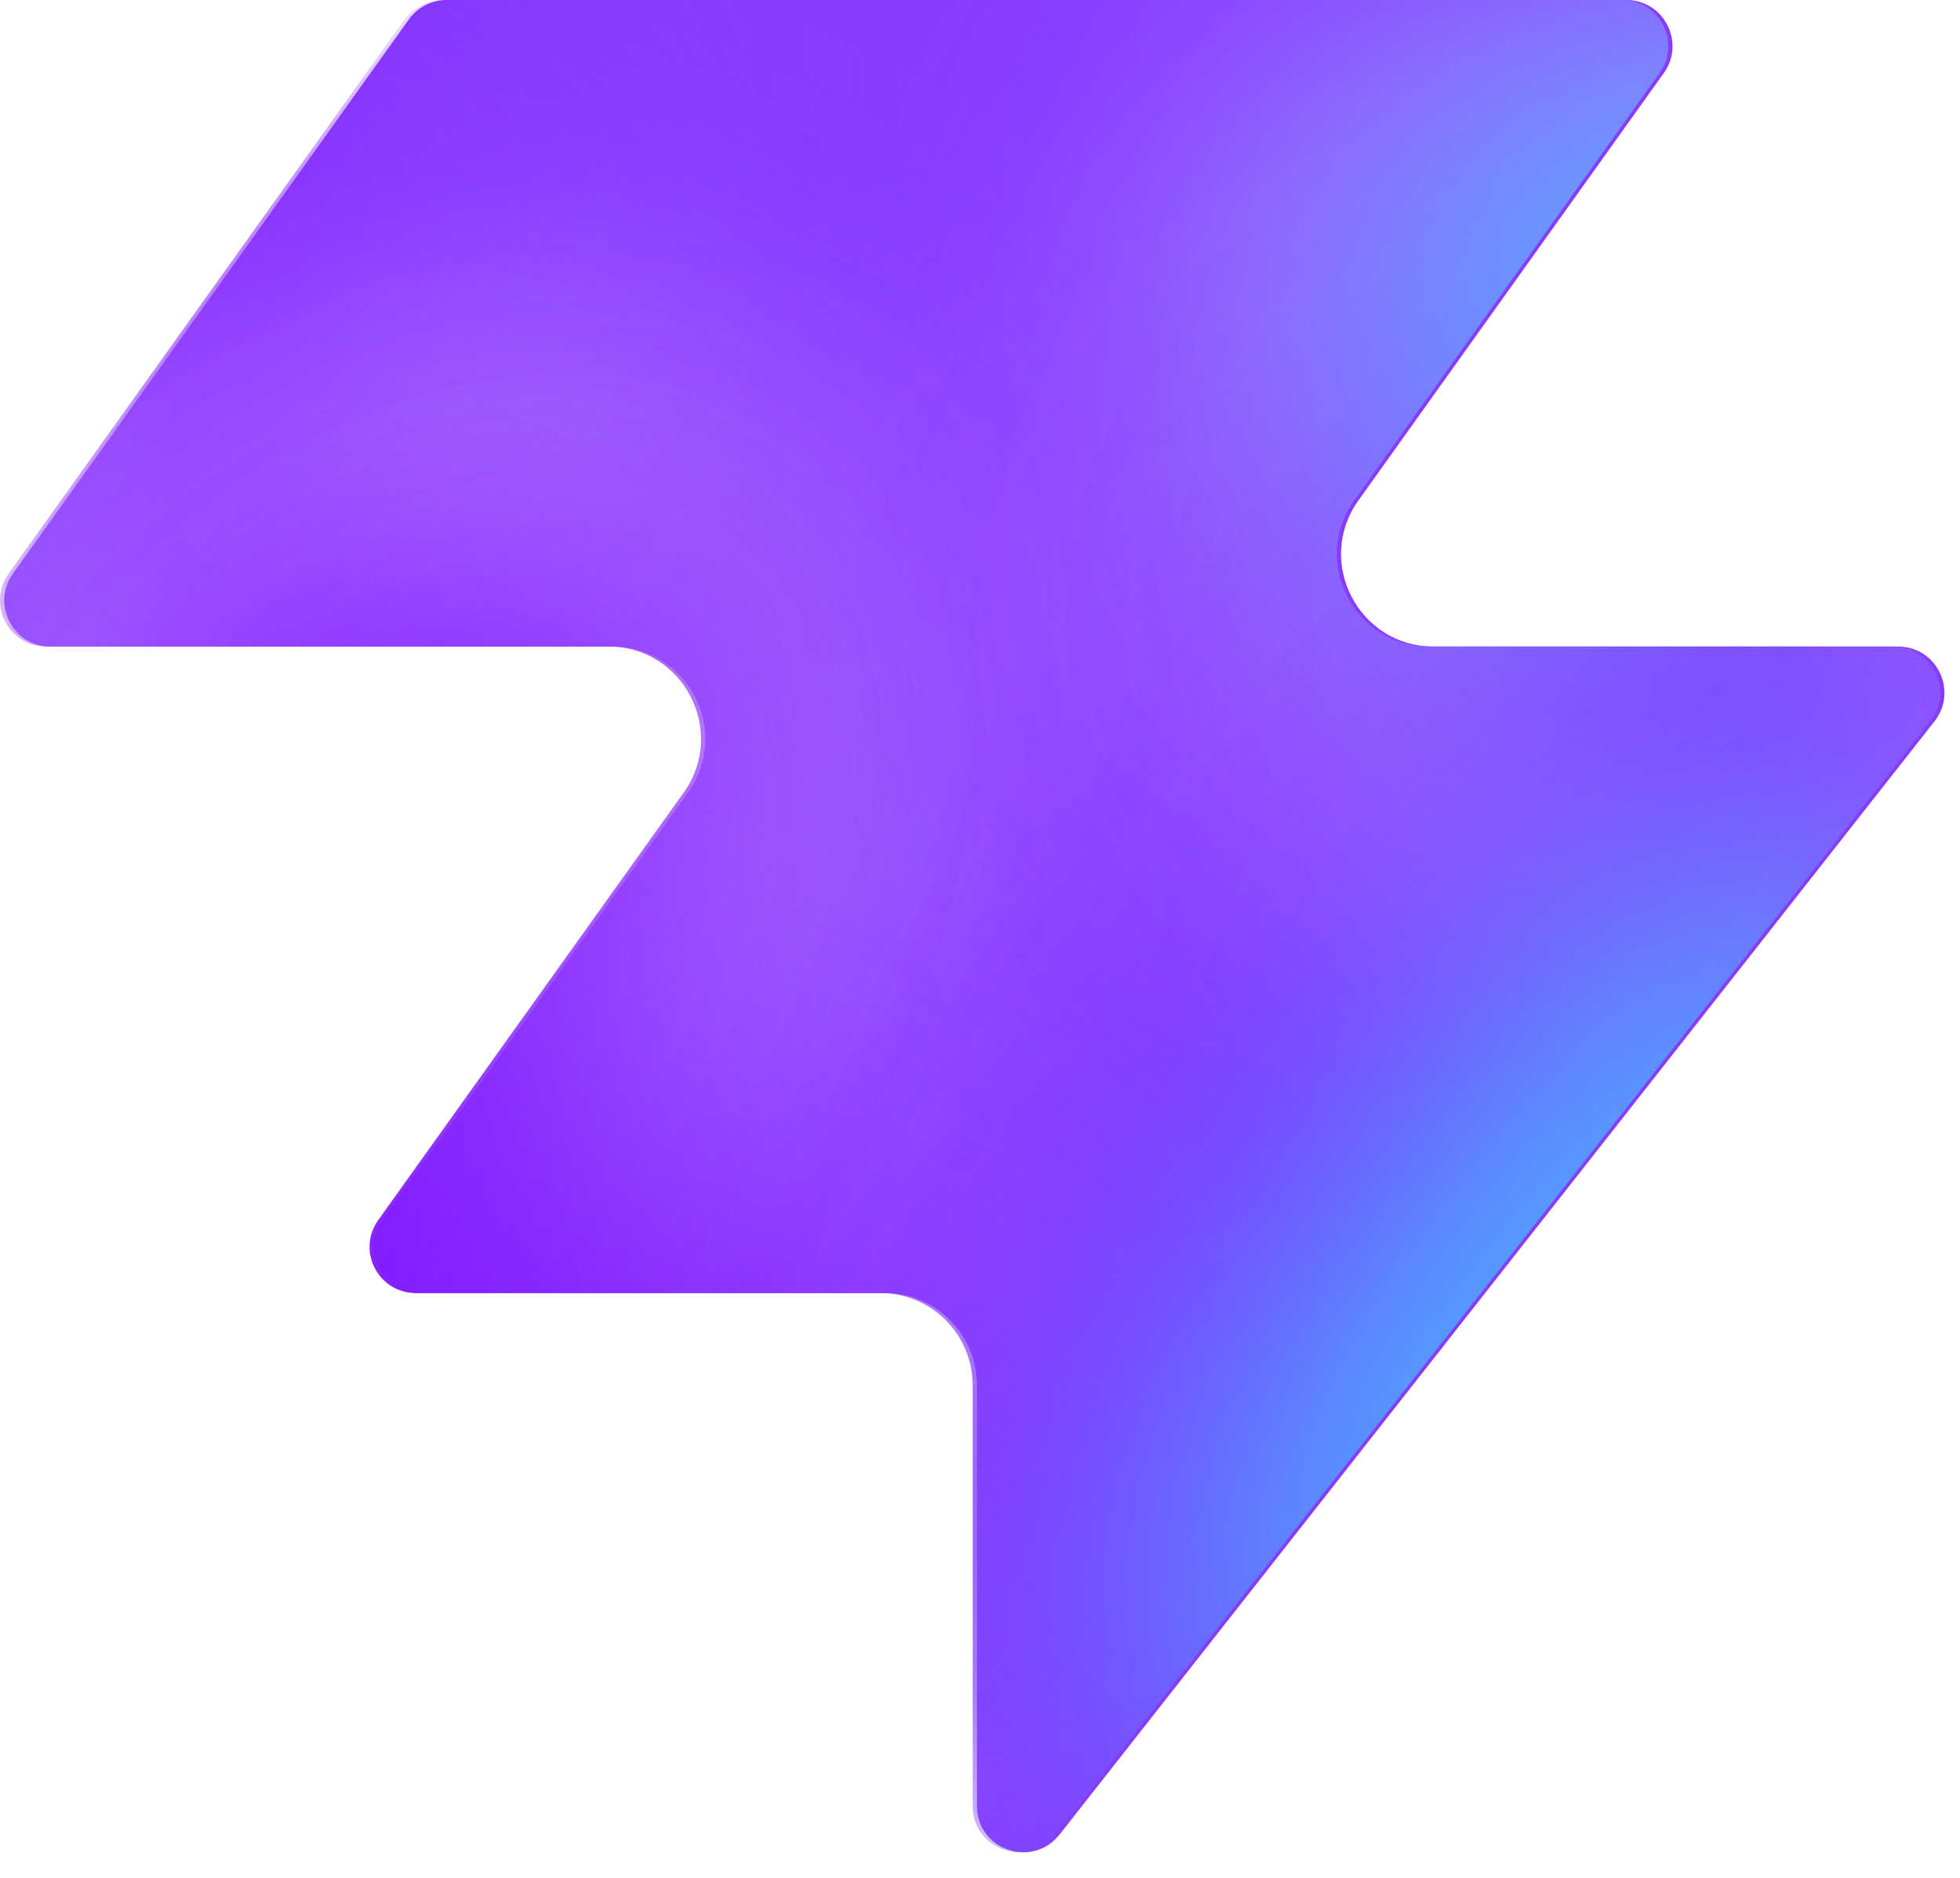
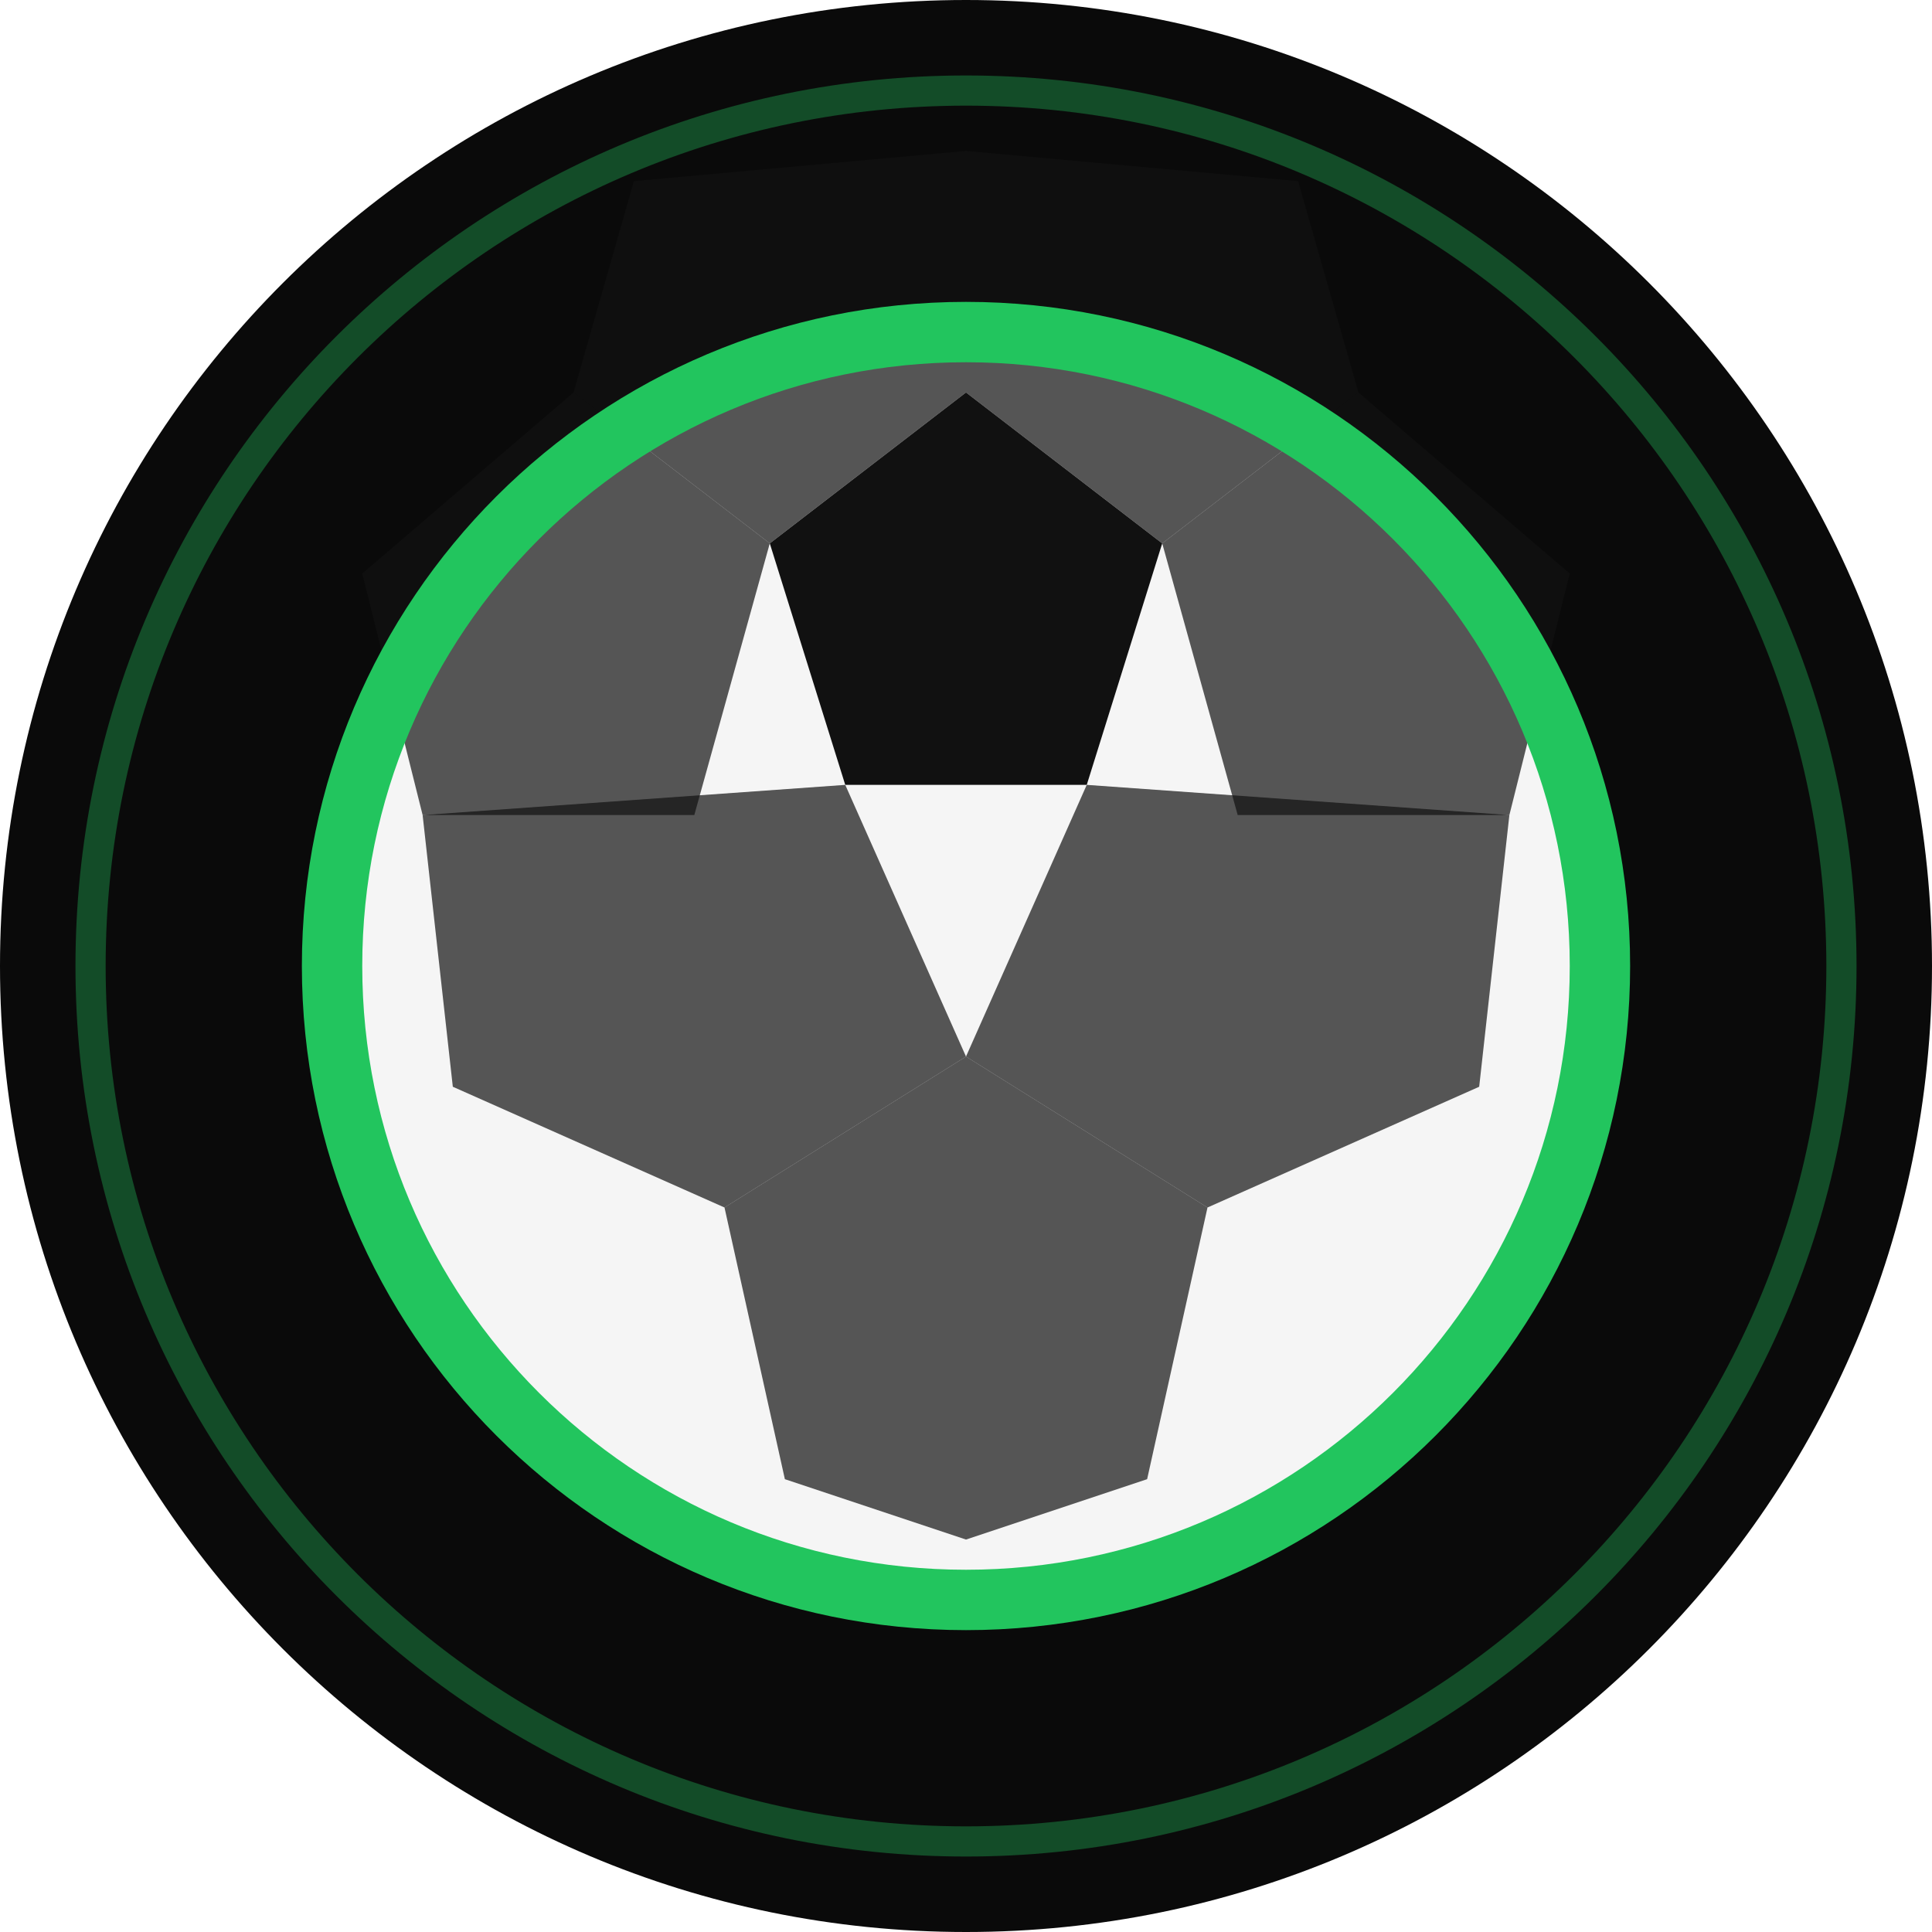
- <svg xmlns="http://www.w3.org/2000/svg" width="48" height="46" fill="none" viewBox="0 0 48 46">
-   <path fill="#863bff" d="M25.946 44.938c-.664.845-2.021.375-2.021-.698V33.937a2.26 2.26 0 0 0-2.262-2.262H10.287c-.92 0-1.456-1.04-.92-1.788l7.48-10.471c1.07-1.497 0-3.578-1.842-3.578H1.237c-.92 0-1.456-1.04-.92-1.788L10.013.474c.214-.297.556-.474.92-.474h28.894c.92 0 1.456 1.04.92 1.788l-7.48 10.471c-1.07 1.498 0 3.579 1.842 3.579h11.377c.943 0 1.473 1.088.89 1.83L25.947 44.94z" style="fill:#863bff;fill:color(display-p3 .525 .23 1);fill-opacity:1" />
-   <mask id="a" width="48" height="46" x="0" y="0" maskUnits="userSpaceOnUse" style="mask-type:alpha">
-     <path fill="#000" d="M25.842 44.938c-.664.844-2.021.375-2.021-.698V33.937a2.26 2.26 0 0 0-2.262-2.262H10.183c-.92 0-1.456-1.04-.92-1.788l7.48-10.471c1.07-1.498 0-3.579-1.842-3.579H1.133c-.92 0-1.456-1.04-.92-1.787L9.91.473c.214-.297.556-.474.92-.474h28.894c.92 0 1.456 1.04.92 1.788l-7.48 10.471c-1.07 1.498 0 3.578 1.842 3.578h11.377c.943 0 1.473 1.088.89 1.832L25.843 44.94z" style="fill:#000;fill-opacity:1" />
-   </mask>
-   <g mask="url(#a)">
-     <g filter="url(#b)">
-       <ellipse cx="5.508" cy="14.704" fill="#ede6ff" rx="5.508" ry="14.704" style="fill:#ede6ff;fill:color(display-p3 .927 .903 1);fill-opacity:1" transform="matrix(.00324 1 1 -.00324 -4.47 31.516)" />
-     </g>
-     <g filter="url(#c)">
-       <ellipse cx="10.399" cy="29.851" fill="#ede6ff" rx="10.399" ry="29.851" style="fill:#ede6ff;fill:color(display-p3 .927 .903 1);fill-opacity:1" transform="matrix(.00324 1 1 -.00324 -39.328 7.883)" />
-     </g>
-     <g filter="url(#d)">
-       <ellipse cx="5.508" cy="30.487" fill="#7e14ff" rx="5.508" ry="30.487" style="fill:#7e14ff;fill:color(display-p3 .492 .077 1);fill-opacity:1" transform="rotate(89.814 -25.913 -14.639)scale(1 -1)" />
-     </g>
-     <g filter="url(#e)">
-       <ellipse cx="5.508" cy="30.599" fill="#7e14ff" rx="5.508" ry="30.599" style="fill:#7e14ff;fill:color(display-p3 .492 .077 1);fill-opacity:1" transform="rotate(89.814 -32.644 -3.334)scale(1 -1)" />
-     </g>
-     <g filter="url(#f)">
-       <ellipse cx="5.508" cy="30.599" fill="#7e14ff" rx="5.508" ry="30.599" style="fill:#7e14ff;fill:color(display-p3 .492 .077 1);fill-opacity:1" transform="matrix(.00324 1 1 -.00324 -34.34 30.47)" />
-     </g>
-     <g filter="url(#g)">
-       <ellipse cx="14.072" cy="22.078" fill="#ede6ff" rx="14.072" ry="22.078" style="fill:#ede6ff;fill:color(display-p3 .927 .903 1);fill-opacity:1" transform="rotate(93.35 24.506 48.493)scale(-1 1)" />
-     </g>
-     <g filter="url(#h)">
-       <ellipse cx="3.47" cy="21.501" fill="#7e14ff" rx="3.47" ry="21.501" style="fill:#7e14ff;fill:color(display-p3 .492 .077 1);fill-opacity:1" transform="rotate(89.009 28.708 47.59)scale(-1 1)" />
-     </g>
-     <g filter="url(#i)">
-       <ellipse cx="3.47" cy="21.501" fill="#7e14ff" rx="3.47" ry="21.501" style="fill:#7e14ff;fill:color(display-p3 .492 .077 1);fill-opacity:1" transform="rotate(89.009 28.708 47.59)scale(-1 1)" />
-     </g>
-     <g filter="url(#j)">
-       <ellipse cx=".387" cy="8.972" fill="#7e14ff" rx="4.407" ry="29.108" style="fill:#7e14ff;fill:color(display-p3 .492 .077 1);fill-opacity:1" transform="rotate(39.51 .387 8.972)" />
-     </g>
-     <g filter="url(#k)">
-       <ellipse cx="47.523" cy="-6.092" fill="#7e14ff" rx="4.407" ry="29.108" style="fill:#7e14ff;fill:color(display-p3 .492 .077 1);fill-opacity:1" transform="rotate(37.892 47.523 -6.092)" />
-     </g>
-     <g filter="url(#l)">
-       <ellipse cx="41.412" cy="6.333" fill="#47bfff" rx="5.971" ry="9.665" style="fill:#47bfff;fill:color(display-p3 .28 .748 1);fill-opacity:1" transform="rotate(37.892 41.412 6.333)" />
-     </g>
-     <g filter="url(#m)">
-       <ellipse cx="-1.879" cy="38.332" fill="#7e14ff" rx="4.407" ry="29.108" style="fill:#7e14ff;fill:color(display-p3 .492 .077 1);fill-opacity:1" transform="rotate(37.892 -1.88 38.332)" />
-     </g>
-     <g filter="url(#n)">
-       <ellipse cx="-1.879" cy="38.332" fill="#7e14ff" rx="4.407" ry="29.108" style="fill:#7e14ff;fill:color(display-p3 .492 .077 1);fill-opacity:1" transform="rotate(37.892 -1.88 38.332)" />
-     </g>
-     <g filter="url(#o)">
-       <ellipse cx="35.651" cy="29.907" fill="#7e14ff" rx="4.407" ry="29.108" style="fill:#7e14ff;fill:color(display-p3 .492 .077 1);fill-opacity:1" transform="rotate(37.892 35.651 29.907)" />
-     </g>
-     <g filter="url(#p)">
-       <ellipse cx="38.418" cy="32.4" fill="#47bfff" rx="5.971" ry="15.297" style="fill:#47bfff;fill:color(display-p3 .28 .748 1);fill-opacity:1" transform="rotate(37.892 38.418 32.4)" />
-     </g>
-   </g>
-   <defs>
-     <filter id="b" width="60.045" height="41.654" x="-19.77" y="16.149" color-interpolation-filters="sRGB" filterUnits="userSpaceOnUse">
-       <feFlood flood-opacity="0" result="BackgroundImageFix" />
-       <feBlend in="SourceGraphic" in2="BackgroundImageFix" result="shape" />
-       <feGaussianBlur result="effect1_foregroundBlur_2002_17158" stdDeviation="7.659" />
-     </filter>
-     <filter id="c" width="90.34" height="51.437" x="-54.613" y="-7.533" color-interpolation-filters="sRGB" filterUnits="userSpaceOnUse">
-       <feFlood flood-opacity="0" result="BackgroundImageFix" />
-       <feBlend in="SourceGraphic" in2="BackgroundImageFix" result="shape" />
-       <feGaussianBlur result="effect1_foregroundBlur_2002_17158" stdDeviation="7.659" />
-     </filter>
-     <filter id="d" width="79.355" height="29.4" x="-49.64" y="2.03" color-interpolation-filters="sRGB" filterUnits="userSpaceOnUse">
-       <feFlood flood-opacity="0" result="BackgroundImageFix" />
-       <feBlend in="SourceGraphic" in2="BackgroundImageFix" result="shape" />
-       <feGaussianBlur result="effect1_foregroundBlur_2002_17158" stdDeviation="4.596" />
-     </filter>
-     <filter id="e" width="79.579" height="29.4" x="-45.045" y="20.029" color-interpolation-filters="sRGB" filterUnits="userSpaceOnUse">
-       <feFlood flood-opacity="0" result="BackgroundImageFix" />
-       <feBlend in="SourceGraphic" in2="BackgroundImageFix" result="shape" />
-       <feGaussianBlur result="effect1_foregroundBlur_2002_17158" stdDeviation="4.596" />
-     </filter>
-     <filter id="f" width="79.579" height="29.4" x="-43.513" y="21.178" color-interpolation-filters="sRGB" filterUnits="userSpaceOnUse">
-       <feFlood flood-opacity="0" result="BackgroundImageFix" />
-       <feBlend in="SourceGraphic" in2="BackgroundImageFix" result="shape" />
-       <feGaussianBlur result="effect1_foregroundBlur_2002_17158" stdDeviation="4.596" />
-     </filter>
-     <filter id="g" width="74.749" height="58.852" x="15.756" y="-17.901" color-interpolation-filters="sRGB" filterUnits="userSpaceOnUse">
-       <feFlood flood-opacity="0" result="BackgroundImageFix" />
-       <feBlend in="SourceGraphic" in2="BackgroundImageFix" result="shape" />
-       <feGaussianBlur result="effect1_foregroundBlur_2002_17158" stdDeviation="7.659" />
-     </filter>
-     <filter id="h" width="61.377" height="25.362" x="23.548" y="2.284" color-interpolation-filters="sRGB" filterUnits="userSpaceOnUse">
-       <feFlood flood-opacity="0" result="BackgroundImageFix" />
-       <feBlend in="SourceGraphic" in2="BackgroundImageFix" result="shape" />
-       <feGaussianBlur result="effect1_foregroundBlur_2002_17158" stdDeviation="4.596" />
-     </filter>
-     <filter id="i" width="61.377" height="25.362" x="23.548" y="2.284" color-interpolation-filters="sRGB" filterUnits="userSpaceOnUse">
-       <feFlood flood-opacity="0" result="BackgroundImageFix" />
-       <feBlend in="SourceGraphic" in2="BackgroundImageFix" result="shape" />
-       <feGaussianBlur result="effect1_foregroundBlur_2002_17158" stdDeviation="4.596" />
-     </filter>
-     <filter id="j" width="56.045" height="63.649" x="-27.636" y="-22.853" color-interpolation-filters="sRGB" filterUnits="userSpaceOnUse">
-       <feFlood flood-opacity="0" result="BackgroundImageFix" />
-       <feBlend in="SourceGraphic" in2="BackgroundImageFix" result="shape" />
-       <feGaussianBlur result="effect1_foregroundBlur_2002_17158" stdDeviation="4.596" />
-     </filter>
-     <filter id="k" width="54.814" height="64.646" x="20.116" y="-38.415" color-interpolation-filters="sRGB" filterUnits="userSpaceOnUse">
-       <feFlood flood-opacity="0" result="BackgroundImageFix" />
-       <feBlend in="SourceGraphic" in2="BackgroundImageFix" result="shape" />
-       <feGaussianBlur result="effect1_foregroundBlur_2002_17158" stdDeviation="4.596" />
-     </filter>
-     <filter id="l" width="33.541" height="35.313" x="24.641" y="-11.323" color-interpolation-filters="sRGB" filterUnits="userSpaceOnUse">
-       <feFlood flood-opacity="0" result="BackgroundImageFix" />
-       <feBlend in="SourceGraphic" in2="BackgroundImageFix" result="shape" />
-       <feGaussianBlur result="effect1_foregroundBlur_2002_17158" stdDeviation="4.596" />
-     </filter>
-     <filter id="m" width="54.814" height="64.646" x="-29.286" y="6.009" color-interpolation-filters="sRGB" filterUnits="userSpaceOnUse">
-       <feFlood flood-opacity="0" result="BackgroundImageFix" />
-       <feBlend in="SourceGraphic" in2="BackgroundImageFix" result="shape" />
-       <feGaussianBlur result="effect1_foregroundBlur_2002_17158" stdDeviation="4.596" />
-     </filter>
-     <filter id="n" width="54.814" height="64.646" x="-29.286" y="6.009" color-interpolation-filters="sRGB" filterUnits="userSpaceOnUse">
-       <feFlood flood-opacity="0" result="BackgroundImageFix" />
-       <feBlend in="SourceGraphic" in2="BackgroundImageFix" result="shape" />
-       <feGaussianBlur result="effect1_foregroundBlur_2002_17158" stdDeviation="4.596" />
-     </filter>
-     <filter id="o" width="54.814" height="64.646" x="8.244" y="-2.416" color-interpolation-filters="sRGB" filterUnits="userSpaceOnUse">
-       <feFlood flood-opacity="0" result="BackgroundImageFix" />
-       <feBlend in="SourceGraphic" in2="BackgroundImageFix" result="shape" />
-       <feGaussianBlur result="effect1_foregroundBlur_2002_17158" stdDeviation="4.596" />
-     </filter>
-     <filter id="p" width="39.409" height="43.623" x="18.713" y="10.588" color-interpolation-filters="sRGB" filterUnits="userSpaceOnUse">
-       <feFlood flood-opacity="0" result="BackgroundImageFix" />
-       <feBlend in="SourceGraphic" in2="BackgroundImageFix" result="shape" />
-       <feGaussianBlur result="effect1_foregroundBlur_2002_17158" stdDeviation="4.596" />
-     </filter>
-   </defs>
+ <svg xmlns="http://www.w3.org/2000/svg" viewBox="0 0 64 64">
+   <circle cx="32" cy="32" r="32" fill="#0A0A0A" />
+   <circle cx="32" cy="32" r="21" fill="#F5F5F5" />
+   <polygon points="32,13 38.5,18 36,26 28,26 25.5,18" fill="#111111" />
+   <polygon points="32,13 25.5,18 19,13 21,6 32,5" fill="#111111" opacity="0.7" />
+   <polygon points="32,13 38.5,18 45,13 43,6 32,5" fill="#111111" opacity="0.7" />
+   <polygon points="25.5,18 19,13 12,19 14,27 23,27" fill="#111111" opacity="0.7" />
+   <polygon points="38.5,18 45,13 52,19 50,27 41,27" fill="#111111" opacity="0.7" />
+   <polygon points="28,26 14,27 15,36 24,40 32,35" fill="#111111" opacity="0.7" />
+   <polygon points="36,26 50,27 49,36 40,40 32,35" fill="#111111" opacity="0.7" />
+   <polygon points="32,35 24,40 26,49 32,51 38,49 40,40" fill="#111111" opacity="0.7" />
+   <circle cx="32" cy="32" r="21" fill="none" stroke="#22C55E" stroke-width="2" />
+   <circle cx="32" cy="32" r="29" fill="none" stroke="#22C55E" stroke-width="1" opacity="0.35" />
</svg>
